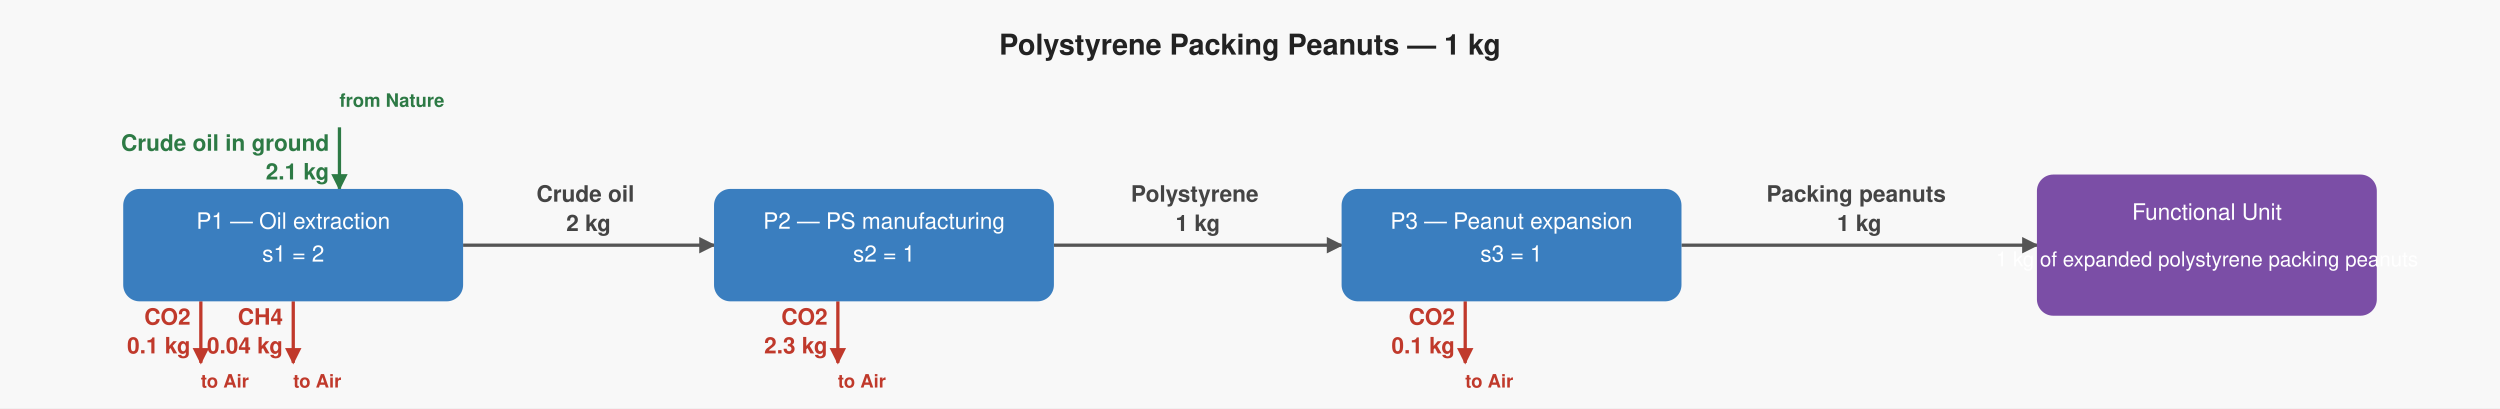
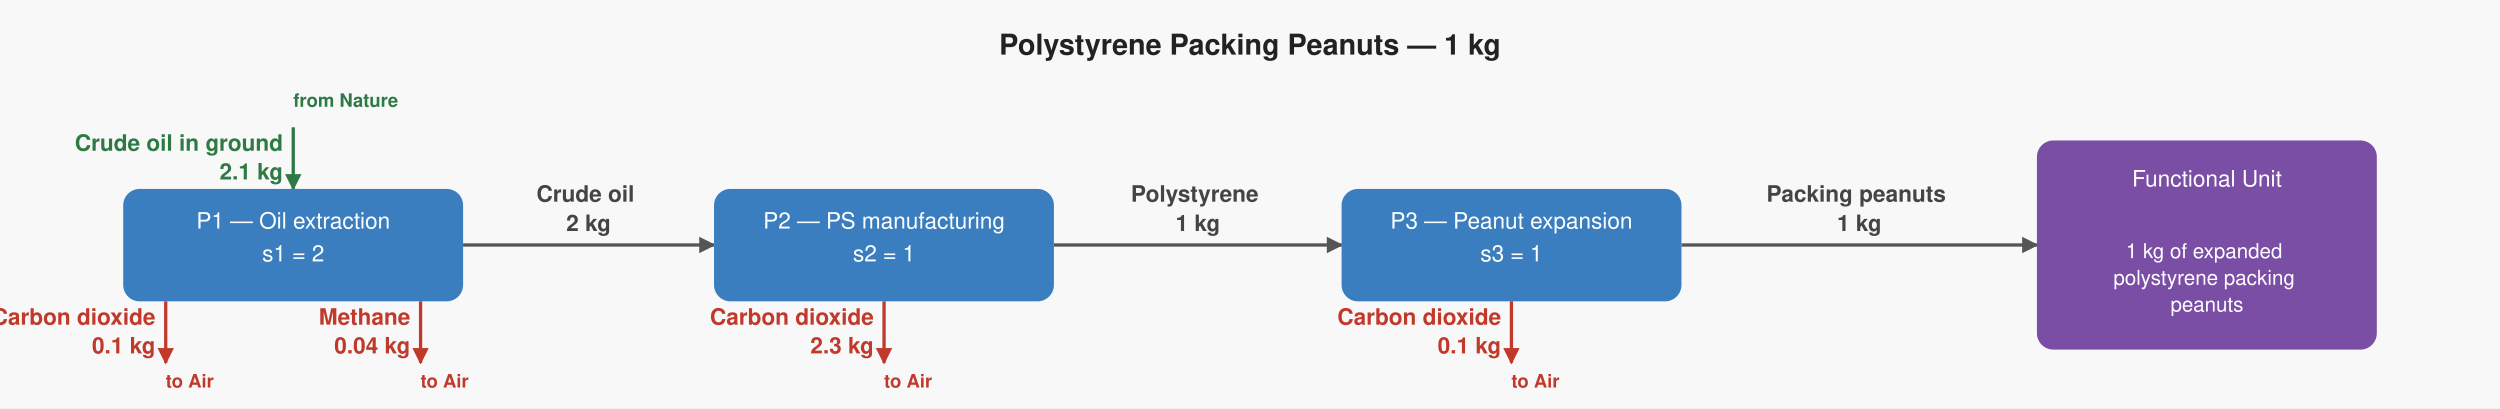
- <svg xmlns="http://www.w3.org/2000/svg" width="1217.4" height="198.7" viewBox="0 -85.0 1217.4 198.7">
-   <rect x="0" y="-85.0" width="1217.4" height="198.7" fill="#f8f8f8" />
+ <svg xmlns="http://www.w3.org/2000/svg" width="1217.4" height="198.7" viewBox="0 -68.4 1217.4 198.7">
+   <rect x="0" y="-68.4" width="1217.4" height="198.7" fill="#f8f8f8" />
  <defs>
    <marker id="arr" viewBox="0 0 10 10" refX="9" refY="5" markerWidth="5" markerHeight="5" orient="auto">
      <path d="M0,0 L10,5 L0,10 z" fill="#555555" />
    </marker>
    <marker id="arr-green" viewBox="0 0 10 10" refX="9" refY="5" markerWidth="5" markerHeight="5" orient="auto">
      <path d="M0,0 L10,5 L0,10 z" fill="#2d7a45" />
    </marker>
    <marker id="arr-red" viewBox="0 0 10 10" refX="9" refY="5" markerWidth="5" markerHeight="5" orient="auto">
      <path d="M0,0 L10,5 L0,10 z" fill="#c0392b" />
    </marker>
  </defs>
-   <text x="608.7" y="-58.4" text-anchor="middle" dominant-baseline="auto" font-family="Helvetica,Arial,sans-serif" font-size="14" font-weight="bold" fill="#222">Polystyrene Packing Peanuts — 1 kg</text>
-   <text x="165.3" y="-33.0" text-anchor="start" dominant-baseline="auto" font-family="Helvetica,Arial,sans-serif" font-size="9" font-weight="bold" fill="#2d7a45">from Nature</text>
-   <line x1="165.3" y1="-23.0" x2="165.3" y2="7.0" stroke="#2d7a45" stroke-width="1.6" marker-end="url(#arr-green)" />
-   <text x="160.3" y="-11.6" text-anchor="end" dominant-baseline="auto" font-family="Helvetica,Arial,sans-serif" font-size="11" font-weight="bold" fill="#2d7a45">Crude oil in ground</text>
-   <text x="160.3" y="2.4" text-anchor="end" dominant-baseline="auto" font-family="Helvetica,Arial,sans-serif" font-size="11" font-weight="bold" fill="#2d7a45">2.1 kg</text>
-   <line x1="97.8" y1="61.7" x2="97.8" y2="91.7" stroke="#c0392b" stroke-width="1.6" marker-end="url(#arr-red)" />
-   <text x="92.8" y="73.1" text-anchor="end" dominant-baseline="auto" font-family="Helvetica,Arial,sans-serif" font-size="11" font-weight="bold" fill="#c0392b">CO2</text>
-   <text x="92.8" y="87.1" text-anchor="end" dominant-baseline="auto" font-family="Helvetica,Arial,sans-serif" font-size="11" font-weight="bold" fill="#c0392b">0.1 kg</text>
-   <text x="97.8" y="103.7" text-anchor="start" dominant-baseline="auto" font-family="Helvetica,Arial,sans-serif" font-size="9" font-weight="bold" fill="#c0392b">to Air</text>
-   <line x1="142.8" y1="61.7" x2="142.8" y2="91.7" stroke="#c0392b" stroke-width="1.6" marker-end="url(#arr-red)" />
-   <text x="137.8" y="73.1" text-anchor="end" dominant-baseline="auto" font-family="Helvetica,Arial,sans-serif" font-size="11" font-weight="bold" fill="#c0392b">CH4</text>
-   <text x="137.8" y="87.1" text-anchor="end" dominant-baseline="auto" font-family="Helvetica,Arial,sans-serif" font-size="11" font-weight="bold" fill="#c0392b">0.04 kg</text>
-   <text x="142.8" y="103.7" text-anchor="start" dominant-baseline="auto" font-family="Helvetica,Arial,sans-serif" font-size="9" font-weight="bold" fill="#c0392b">to Air</text>
-   <line x1="408.0" y1="61.7" x2="408.0" y2="91.7" stroke="#c0392b" stroke-width="1.6" marker-end="url(#arr-red)" />
-   <text x="403.0" y="73.1" text-anchor="end" dominant-baseline="auto" font-family="Helvetica,Arial,sans-serif" font-size="11" font-weight="bold" fill="#c0392b">CO2</text>
-   <text x="403.0" y="87.1" text-anchor="end" dominant-baseline="auto" font-family="Helvetica,Arial,sans-serif" font-size="11" font-weight="bold" fill="#c0392b">2.3 kg</text>
-   <text x="408.0" y="103.7" text-anchor="start" dominant-baseline="auto" font-family="Helvetica,Arial,sans-serif" font-size="9" font-weight="bold" fill="#c0392b">to Air</text>
-   <line x1="713.5" y1="61.7" x2="713.5" y2="91.7" stroke="#c0392b" stroke-width="1.6" marker-end="url(#arr-red)" />
-   <text x="708.5" y="73.1" text-anchor="end" dominant-baseline="auto" font-family="Helvetica,Arial,sans-serif" font-size="11" font-weight="bold" fill="#c0392b">CO2</text>
-   <text x="708.5" y="87.1" text-anchor="end" dominant-baseline="auto" font-family="Helvetica,Arial,sans-serif" font-size="11" font-weight="bold" fill="#c0392b">0.1 kg</text>
-   <text x="713.5" y="103.7" text-anchor="start" dominant-baseline="auto" font-family="Helvetica,Arial,sans-serif" font-size="9" font-weight="bold" fill="#c0392b">to Air</text>
-   <line x1="225.5" y1="34.4" x2="347.7" y2="34.4" stroke="#555555" stroke-width="1.6" marker-end="url(#arr)" />
+   <text x="608.7" y="-41.8" text-anchor="middle" dominant-baseline="auto" font-family="Helvetica,Arial,sans-serif" font-size="14" font-weight="bold" fill="#222">Polystyrene Packing Peanuts — 1 kg</text>
+   <text x="142.8" y="-16.4" text-anchor="start" dominant-baseline="auto" font-family="Helvetica,Arial,sans-serif" font-size="9" font-weight="bold" fill="#2d7a45">from Nature</text>
+   <line x1="142.8" y1="-6.4" x2="142.8" y2="23.6" stroke="#2d7a45" stroke-width="1.6" marker-end="url(#arr-green)" />
+   <text x="137.8" y="5.0" text-anchor="end" dominant-baseline="auto" font-family="Helvetica,Arial,sans-serif" font-size="11" font-weight="bold" fill="#2d7a45">Crude oil in ground</text>
+   <text x="137.8" y="19.0" text-anchor="end" dominant-baseline="auto" font-family="Helvetica,Arial,sans-serif" font-size="11" font-weight="bold" fill="#2d7a45">2.1 kg</text>
+   <line x1="80.7" y1="78.3" x2="80.7" y2="108.3" stroke="#c0392b" stroke-width="1.6" marker-end="url(#arr-red)" />
+   <text x="75.7" y="89.7" text-anchor="end" dominant-baseline="auto" font-family="Helvetica,Arial,sans-serif" font-size="11" font-weight="bold" fill="#c0392b">Carbon dioxide</text>
+   <text x="75.7" y="103.7" text-anchor="end" dominant-baseline="auto" font-family="Helvetica,Arial,sans-serif" font-size="11" font-weight="bold" fill="#c0392b">0.1 kg</text>
+   <text x="80.7" y="120.3" text-anchor="start" dominant-baseline="auto" font-family="Helvetica,Arial,sans-serif" font-size="9" font-weight="bold" fill="#c0392b">to Air</text>
+   <line x1="204.8" y1="78.3" x2="204.8" y2="108.3" stroke="#c0392b" stroke-width="1.6" marker-end="url(#arr-red)" />
+   <text x="199.8" y="89.7" text-anchor="end" dominant-baseline="auto" font-family="Helvetica,Arial,sans-serif" font-size="11" font-weight="bold" fill="#c0392b">Methane</text>
+   <text x="199.8" y="103.7" text-anchor="end" dominant-baseline="auto" font-family="Helvetica,Arial,sans-serif" font-size="11" font-weight="bold" fill="#c0392b">0.04 kg</text>
+   <text x="204.8" y="120.3" text-anchor="start" dominant-baseline="auto" font-family="Helvetica,Arial,sans-serif" font-size="9" font-weight="bold" fill="#c0392b">to Air</text>
+   <line x1="430.5" y1="78.3" x2="430.5" y2="108.3" stroke="#c0392b" stroke-width="1.6" marker-end="url(#arr-red)" />
+   <text x="425.5" y="89.7" text-anchor="end" dominant-baseline="auto" font-family="Helvetica,Arial,sans-serif" font-size="11" font-weight="bold" fill="#c0392b">Carbon dioxide</text>
+   <text x="425.5" y="103.7" text-anchor="end" dominant-baseline="auto" font-family="Helvetica,Arial,sans-serif" font-size="11" font-weight="bold" fill="#c0392b">2.3 kg</text>
+   <text x="430.5" y="120.3" text-anchor="start" dominant-baseline="auto" font-family="Helvetica,Arial,sans-serif" font-size="9" font-weight="bold" fill="#c0392b">to Air</text>
+   <line x1="736.0" y1="78.3" x2="736.0" y2="108.3" stroke="#c0392b" stroke-width="1.6" marker-end="url(#arr-red)" />
+   <text x="731.0" y="89.7" text-anchor="end" dominant-baseline="auto" font-family="Helvetica,Arial,sans-serif" font-size="11" font-weight="bold" fill="#c0392b">Carbon dioxide</text>
+   <text x="731.0" y="103.7" text-anchor="end" dominant-baseline="auto" font-family="Helvetica,Arial,sans-serif" font-size="11" font-weight="bold" fill="#c0392b">0.1 kg</text>
+   <text x="736.0" y="120.3" text-anchor="start" dominant-baseline="auto" font-family="Helvetica,Arial,sans-serif" font-size="9" font-weight="bold" fill="#c0392b">to Air</text>
+   <line x1="225.5" y1="50.9" x2="347.7" y2="50.9" stroke="#555555" stroke-width="1.6" marker-end="url(#arr)" />
  <text text-anchor="middle" font-family="Helvetica,Arial,sans-serif" font-size="11" font-weight="bold" fill="#444">
-     <tspan x="286.6" y="13.2" dominant-baseline="auto">Crude oil</tspan>
-     <tspan x="286.6" y="27.5" dominant-baseline="auto">2 kg</tspan>
+     <tspan x="286.6" y="29.8" dominant-baseline="auto">Crude oil</tspan>
+     <tspan x="286.6" y="44.1" dominant-baseline="auto">2 kg</tspan>
  </text>
-   <line x1="513.2" y1="34.4" x2="653.3" y2="34.4" stroke="#555555" stroke-width="1.6" marker-end="url(#arr)" />
+   <line x1="513.2" y1="50.9" x2="653.3" y2="50.9" stroke="#555555" stroke-width="1.6" marker-end="url(#arr)" />
  <text text-anchor="middle" font-family="Helvetica,Arial,sans-serif" font-size="11" font-weight="bold" fill="#444">
-     <tspan x="583.3" y="13.2" dominant-baseline="auto">Polystyrene</tspan>
-     <tspan x="583.3" y="27.5" dominant-baseline="auto">1 kg</tspan>
+     <tspan x="583.3" y="29.8" dominant-baseline="auto">Polystyrene</tspan>
+     <tspan x="583.3" y="44.1" dominant-baseline="auto">1 kg</tspan>
  </text>
-   <line x1="818.8" y1="34.4" x2="991.9" y2="34.4" stroke="#555555" stroke-width="1.6" marker-end="url(#arr)" />
+   <line x1="818.8" y1="50.9" x2="991.9" y2="50.9" stroke="#555555" stroke-width="1.6" marker-end="url(#arr)" />
  <text text-anchor="middle" font-family="Helvetica,Arial,sans-serif" font-size="11" font-weight="bold" fill="#444">
-     <tspan x="905.4" y="13.2" dominant-baseline="auto">Packing peanuts</tspan>
-     <tspan x="905.4" y="27.5" dominant-baseline="auto">1 kg</tspan>
+     <tspan x="905.4" y="29.8" dominant-baseline="auto">Packing peanuts</tspan>
+     <tspan x="905.4" y="44.1" dominant-baseline="auto">1 kg</tspan>
  </text>
-   <rect x="60.0" y="7.0" width="165.513" height="54.745" rx="8" fill="#3a7ebf" />
-   <text x="142.8" y="26.4" text-anchor="middle" dominant-baseline="auto" font-family="Helvetica,Arial,sans-serif" font-size="11" font-weight="normal" fill="white">P1 — Oil extraction</text>
-   <text x="142.8" y="42.4" text-anchor="middle" dominant-baseline="auto" font-family="Helvetica,Arial,sans-serif" font-size="11" font-weight="normal" fill="white">s1 = 2</text>
-   <rect x="347.7" y="7.0" width="165.513" height="54.745" rx="8" fill="#3a7ebf" />
-   <text x="430.5" y="26.4" text-anchor="middle" dominant-baseline="auto" font-family="Helvetica,Arial,sans-serif" font-size="11" font-weight="normal" fill="white">P2 — PS manufacturing</text>
-   <text x="430.5" y="42.4" text-anchor="middle" dominant-baseline="auto" font-family="Helvetica,Arial,sans-serif" font-size="11" font-weight="normal" fill="white">s2 = 1</text>
-   <rect x="653.3" y="7.0" width="165.513" height="54.745" rx="8" fill="#3a7ebf" />
-   <text x="736.0" y="26.4" text-anchor="middle" dominant-baseline="auto" font-family="Helvetica,Arial,sans-serif" font-size="11" font-weight="normal" fill="white">P3 — Peanut expansion</text>
-   <text x="736.0" y="42.4" text-anchor="middle" dominant-baseline="auto" font-family="Helvetica,Arial,sans-serif" font-size="11" font-weight="normal" fill="white">s3 = 1</text>
-   <rect x="991.9" y="0.0" width="165.513" height="68.75" rx="8" fill="#7b4ea6" />
-   <text x="1074.7" y="22.0" text-anchor="middle" dominant-baseline="auto" font-family="Helvetica,Arial,sans-serif" font-size="11" font-weight="normal" fill="white">Functional Unit</text>
-   <text x="1074.7" y="44.7" text-anchor="middle" dominant-baseline="auto" font-family="Helvetica,Arial,sans-serif" font-size="10" font-weight="normal" fill="white">1 kg of expanded polystyrene packing peanuts</text>
+   <rect x="60.0" y="23.6" width="165.513" height="54.745" rx="8" fill="#3a7ebf" />
+   <text x="142.8" y="42.9" text-anchor="middle" dominant-baseline="auto" font-family="Helvetica,Arial,sans-serif" font-size="11" font-weight="normal" fill="white">P1 — Oil extraction</text>
+   <text x="142.8" y="58.9" text-anchor="middle" dominant-baseline="auto" font-family="Helvetica,Arial,sans-serif" font-size="11" font-weight="normal" fill="white">s1 = 2</text>
+   <rect x="347.7" y="23.6" width="165.513" height="54.745" rx="8" fill="#3a7ebf" />
+   <text x="430.5" y="42.9" text-anchor="middle" dominant-baseline="auto" font-family="Helvetica,Arial,sans-serif" font-size="11" font-weight="normal" fill="white">P2 — PS manufacturing</text>
+   <text x="430.5" y="58.9" text-anchor="middle" dominant-baseline="auto" font-family="Helvetica,Arial,sans-serif" font-size="11" font-weight="normal" fill="white">s2 = 1</text>
+   <rect x="653.3" y="23.6" width="165.513" height="54.745" rx="8" fill="#3a7ebf" />
+   <text x="736.0" y="42.9" text-anchor="middle" dominant-baseline="auto" font-family="Helvetica,Arial,sans-serif" font-size="11" font-weight="normal" fill="white">P3 — Peanut expansion</text>
+   <text x="736.0" y="58.9" text-anchor="middle" dominant-baseline="auto" font-family="Helvetica,Arial,sans-serif" font-size="11" font-weight="normal" fill="white">s3 = 1</text>
+   <rect x="991.9" y="-0.0" width="165.513" height="101.851" rx="8" fill="#7b4ea6" />
+   <text x="1074.7" y="22.4" text-anchor="middle" dominant-baseline="auto" font-family="Helvetica,Arial,sans-serif" font-size="11" font-weight="normal" fill="white">Functional Unit</text>
+   <text text-anchor="middle" font-family="Helvetica,Arial,sans-serif" font-size="10" font-weight="normal" fill="white">
+     <tspan x="1074.7" y="57.3" dominant-baseline="auto">1 kg of expanded</tspan>
+     <tspan x="1074.7" y="70.3" dominant-baseline="auto">polystyrene packing</tspan>
+     <tspan x="1074.7" y="83.3" dominant-baseline="auto">peanuts</tspan>
+   </text>
</svg>
